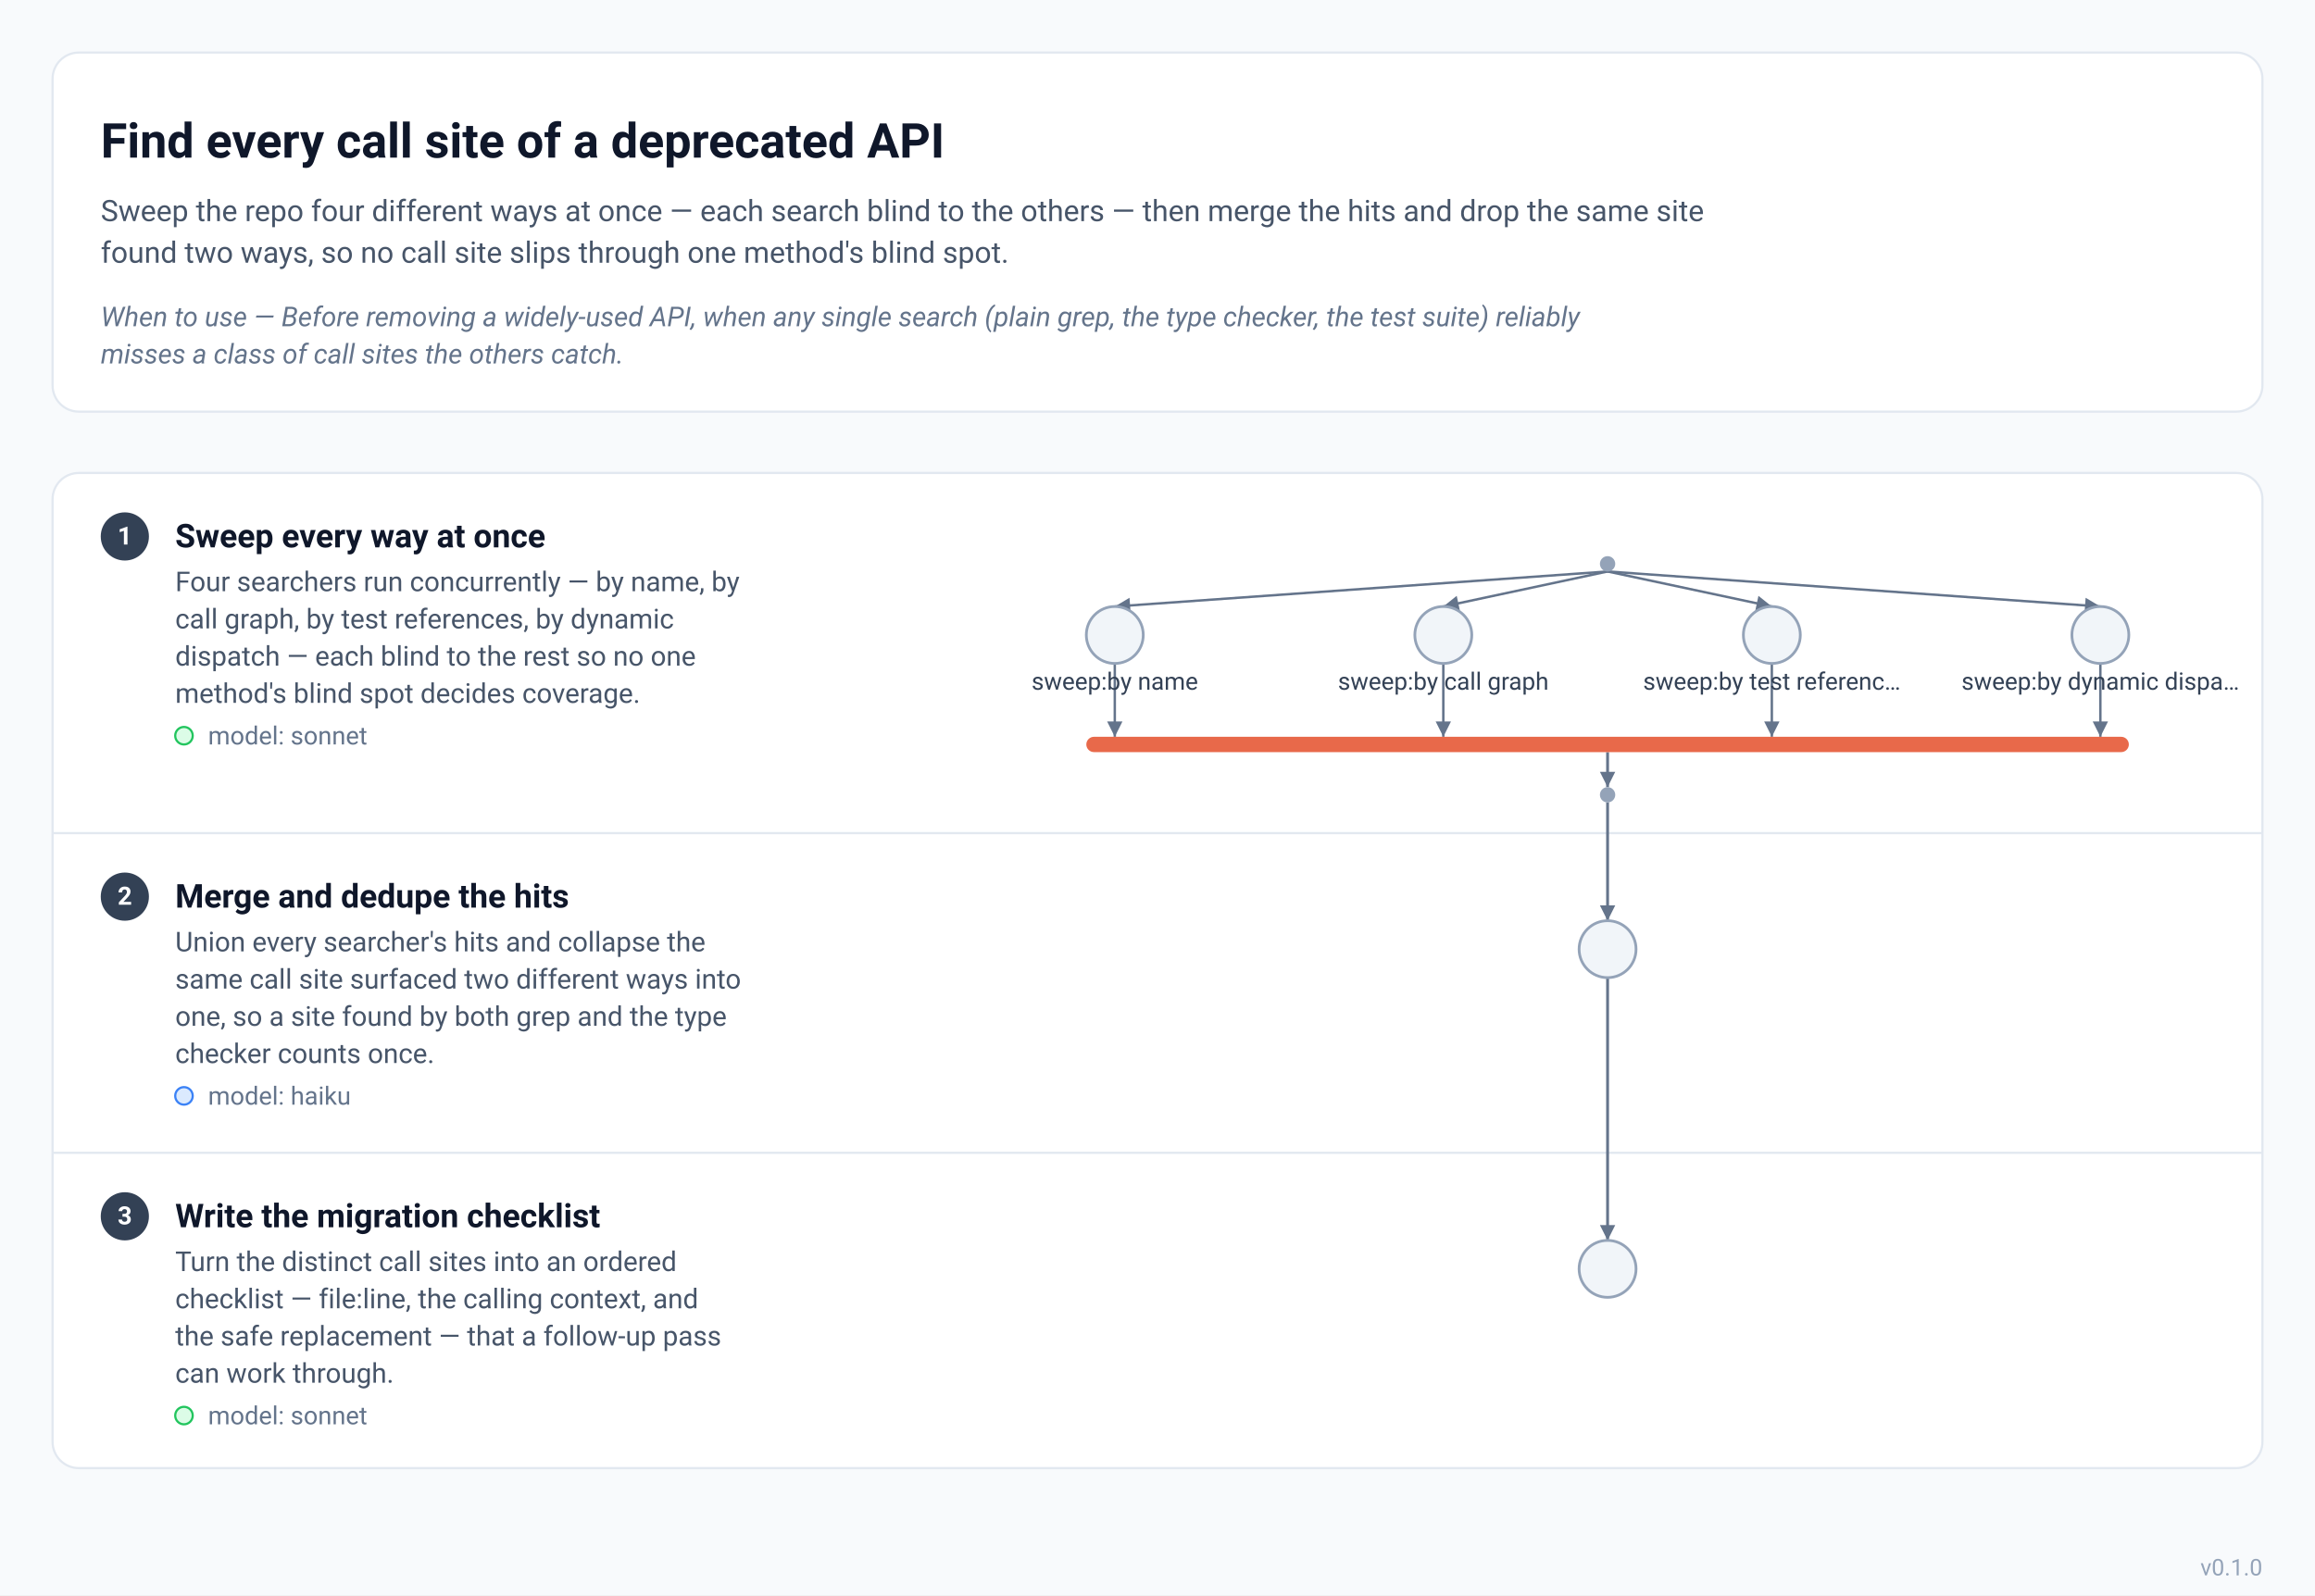
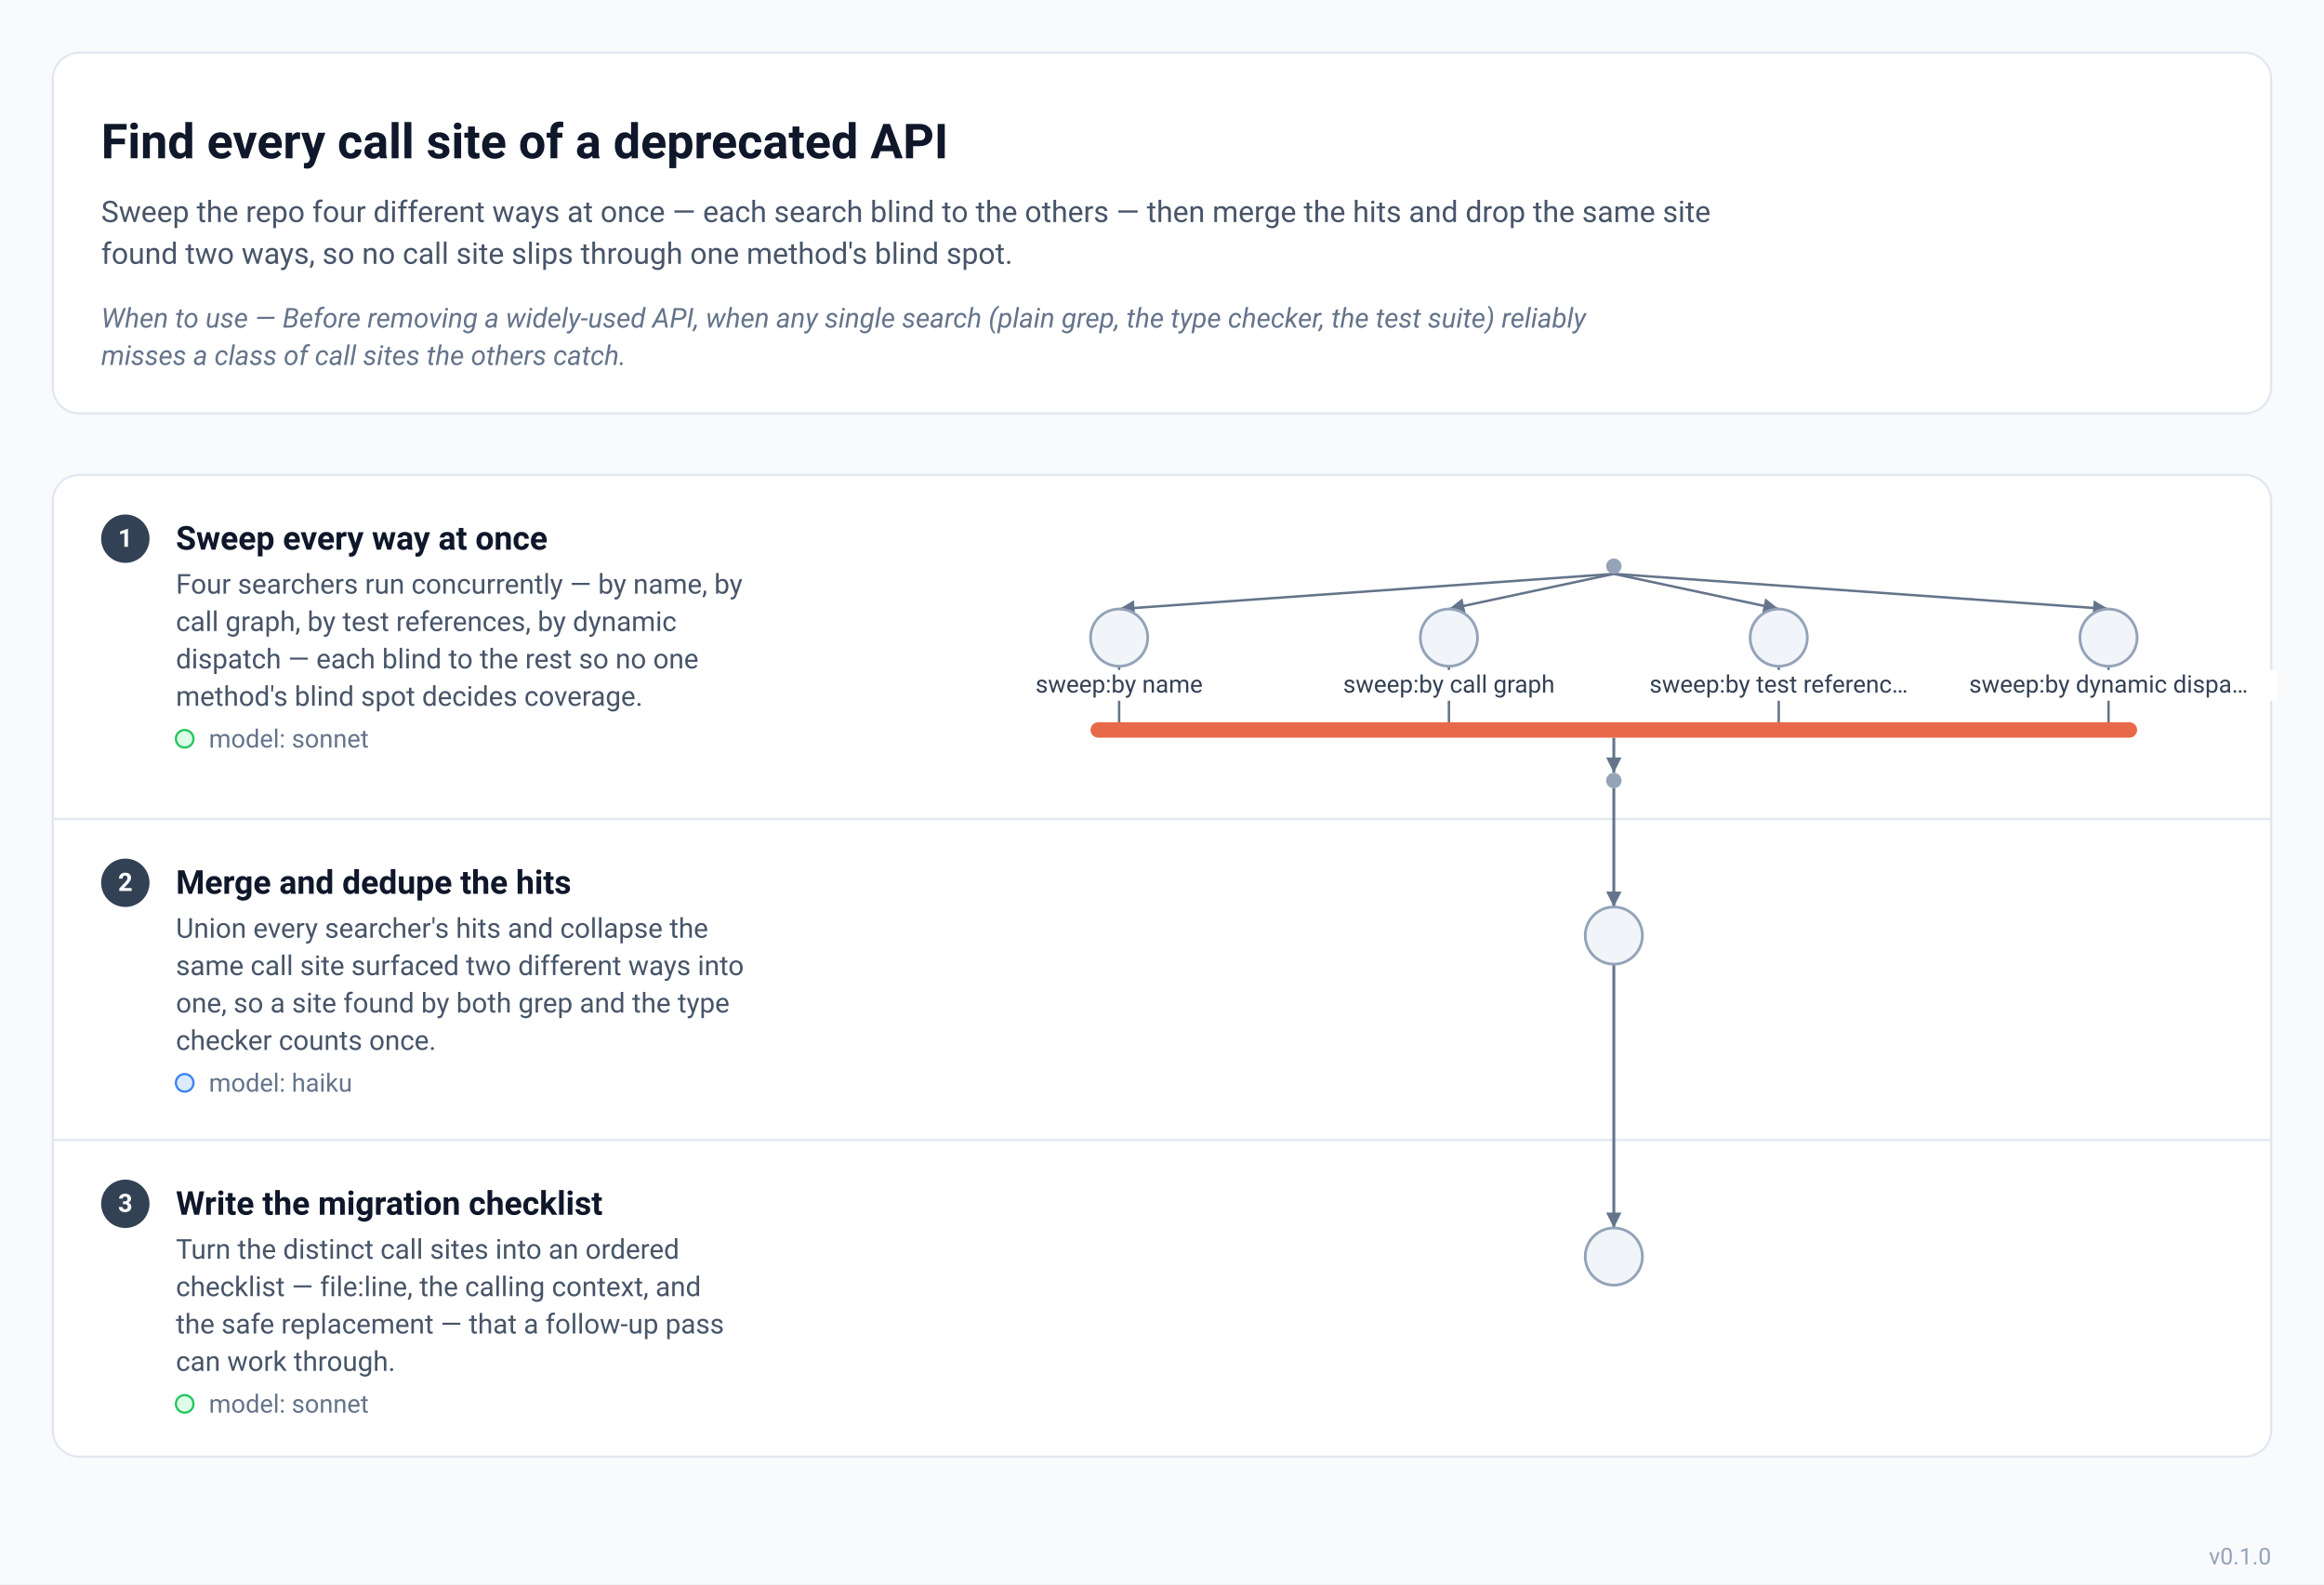
- <svg xmlns="http://www.w3.org/2000/svg" width="1057" height="728.5" viewBox="0 0 1057 728.5" font-family="-apple-system, BlinkMacSystemFont, 'Segoe UI', Roboto, Helvetica, Arial, sans-serif">
-   <rect width="1057" height="728.5" fill="#f8fafc" />
+ <svg xmlns="http://www.w3.org/2000/svg" width="1057" height="720.5" viewBox="0 0 1057 720.5" font-family="-apple-system, BlinkMacSystemFont, 'Segoe UI', Roboto, Helvetica, Arial, sans-serif">
+   <rect width="1057" height="720.5" fill="#f8fafc" />
  <g transform="translate(0 24)">
    <g class="header-card">
      <rect x="24" y="0" width="1009" height="164" rx="12" fill="#ffffff" stroke="#e2e8f0" stroke-width="1" />
      <text x="46" y="48" font-size="22" fill="#0f172a" font-weight="700">Find every call site of a deprecated API</text>
      <text x="46" y="77" font-size="13.5" fill="#475569">Sweep the repo four different ways at once — each search blind to the others — then merge the hits and drop the same site</text>
      <text x="46" y="96" font-size="13.5" fill="#475569">found two ways, so no call site slips through one method's blind spot.</text>
      <text x="46" y="125" font-size="12.5" fill="#64748b" font-style="italic">When to use — Before removing a widely-used API, when any single search (plain grep, the type checker, the test suite) reliably</text>
      <text x="46" y="142" font-size="12.5" fill="#64748b" font-style="italic">misses a class of call sites the others catch.</text>
    </g>
  </g>
  <g transform="translate(0 204)">
-     <rect x="24" y="12" width="1009" height="454.5" rx="12" fill="#ffffff" stroke="#e2e8f0" stroke-width="1" />
+     <rect x="24" y="12" width="1009" height="446.5" rx="12" fill="#ffffff" stroke="#e2e8f0" stroke-width="1" />
    <g class="swimlane" />
    <g class="swimlane">
-       <line x1="24" y1="176.5" x2="1033" y2="176.5" stroke="#e2e8f0" stroke-width="1" />
+       <line x1="24" y1="168.5" x2="1033" y2="168.5" stroke="#e2e8f0" stroke-width="1" />
    </g>
    <g class="swimlane">
-       <line x1="24" y1="322.5" x2="1033" y2="322.5" stroke="#e2e8f0" stroke-width="1" />
+       <line x1="24" y1="314.5" x2="1033" y2="314.5" stroke="#e2e8f0" stroke-width="1" />
    </g>
    <g transform="translate(0 12)">
      <g class="lane-label">
        <circle cx="57" cy="29" r="11" fill="#334155" />
        <text x="57" y="32.7" font-size="11.5" fill="#ffffff" font-weight="700" text-anchor="middle">1</text>
        <text x="80" y="34" font-size="15" fill="#0f172a" font-weight="700">Sweep every way at once</text>
        <text x="80" y="54" font-size="12.5" fill="#475569">Four searchers run concurrently — by name, by</text>
        <text x="80" y="71" font-size="12.5" fill="#475569">call graph, by test references, by dynamic</text>
        <text x="80" y="88" font-size="12.5" fill="#475569">dispatch — each blind to the rest so no one</text>
        <text x="80" y="105" font-size="12.5" fill="#475569">method's blind spot decides coverage.</text>
        <circle cx="84" cy="120" r="4" fill="#dcfce7" stroke="#22c55e" stroke-width="1" />
        <text x="95" y="124" font-size="11.5" fill="#64748b">model: sonnet</text>
      </g>
    </g>
-     <g transform="translate(0 176.5)">
+     <g transform="translate(0 168.5)">
      <g class="lane-label">
        <circle cx="57" cy="29" r="11" fill="#334155" />
        <text x="57" y="32.7" font-size="11.5" fill="#ffffff" font-weight="700" text-anchor="middle">2</text>
        <text x="80" y="34" font-size="15" fill="#0f172a" font-weight="700">Merge and dedupe the hits</text>
        <text x="80" y="54" font-size="12.5" fill="#475569">Union every searcher's hits and collapse the</text>
        <text x="80" y="71" font-size="12.5" fill="#475569">same call site surfaced two different ways into</text>
        <text x="80" y="88" font-size="12.5" fill="#475569">one, so a site found by both grep and the type</text>
        <text x="80" y="105" font-size="12.5" fill="#475569">checker counts once.</text>
        <circle cx="84" cy="120" r="4" fill="#dbeafe" stroke="#3b82f6" stroke-width="1" />
        <text x="95" y="124" font-size="11.5" fill="#64748b">model: haiku</text>
      </g>
    </g>
-     <g transform="translate(0 322.5)">
+     <g transform="translate(0 314.5)">
      <g class="lane-label">
        <circle cx="57" cy="29" r="11" fill="#334155" />
        <text x="57" y="32.7" font-size="11.5" fill="#ffffff" font-weight="700" text-anchor="middle">3</text>
        <text x="80" y="34" font-size="15" fill="#0f172a" font-weight="700">Write the migration checklist</text>
        <text x="80" y="54" font-size="12.5" fill="#475569">Turn the distinct call sites into an ordered</text>
        <text x="80" y="71" font-size="12.5" fill="#475569">checklist — file:line, the calling context, and</text>
        <text x="80" y="88" font-size="12.5" fill="#475569">the safe replacement — that a follow-up pass</text>
        <text x="80" y="105" font-size="12.5" fill="#475569">can work through.</text>
        <circle cx="84" cy="120" r="4" fill="#dcfce7" stroke="#22c55e" stroke-width="1" />
        <text x="95" y="124" font-size="11.5" fill="#64748b">model: sonnet</text>
      </g>
    </g>
    <g class="topology" transform="translate(430 0)">
      <g class="edge">
        <path d="M 304 57 L 79 73" fill="none" stroke="#64748b" stroke-width="1.1" />
        <polygon points="79,73 85.73,69.01 86.23,75.99" fill="#64748b" />
      </g>
      <g class="edge">
        <path d="M 304 57 L 229 73" fill="none" stroke="#64748b" stroke-width="1.1" />
        <polygon points="229,73 235.12,68.12 236.58,74.96" fill="#64748b" />
      </g>
      <g class="edge">
        <path d="M 304 57 L 379 73" fill="none" stroke="#64748b" stroke-width="1.1" />
        <polygon points="379,73 371.42,74.96 372.88,68.12" fill="#64748b" />
      </g>
      <g class="edge">
        <path d="M 304 57 L 529 73" fill="none" stroke="#64748b" stroke-width="1.1" />
        <polygon points="529,73 521.77,75.99 522.27,69.01" fill="#64748b" />
      </g>
      <g class="edge">
-         <path d="M 79 99 L 79 132.5" fill="none" stroke="#64748b" stroke-width="1.1" />
-         <polygon points="79,132.5 75.5,125.5 82.5,125.5" fill="#64748b" />
+         <path d="M 79 99 L 79 124.5" fill="none" stroke="#64748b" stroke-width="1.1" />
      </g>
      <g class="edge">
-         <path d="M 229 99 L 229 132.5" fill="none" stroke="#64748b" stroke-width="1.1" />
-         <polygon points="229,132.5 225.5,125.5 232.5,125.5" fill="#64748b" />
+         <path d="M 229 99 L 229 124.5" fill="none" stroke="#64748b" stroke-width="1.1" />
      </g>
      <g class="edge">
-         <path d="M 379 99 L 379 132.5" fill="none" stroke="#64748b" stroke-width="1.1" />
-         <polygon points="379,132.5 375.5,125.5 382.5,125.5" fill="#64748b" />
+         <path d="M 379 99 L 379 124.5" fill="none" stroke="#64748b" stroke-width="1.1" />
      </g>
      <g class="edge">
-         <path d="M 529 99 L 529 132.5" fill="none" stroke="#64748b" stroke-width="1.1" />
-         <polygon points="529,132.5 525.5,125.5 532.5,125.5" fill="#64748b" />
+         <path d="M 529 99 L 529 124.5" fill="none" stroke="#64748b" stroke-width="1.1" />
      </g>
      <g class="edge">
-         <path d="M 304 139.5 L 304 155.5" fill="none" stroke="#64748b" stroke-width="1.3" />
-         <polygon points="304,155.5 300.5,148.5 307.5,148.5" fill="#64748b" />
+         <path d="M 304 131.5 L 304 147.5" fill="none" stroke="#64748b" stroke-width="1.3" />
+         <polygon points="304,147.5 300.5,140.5 307.5,140.5" fill="#64748b" />
      </g>
      <g class="edge">
-         <path d="M 304 162.5 L 304 216.5" fill="none" stroke="#64748b" stroke-width="1.3" />
-         <polygon points="304,216.5 300.5,209.5 307.5,209.5" fill="#64748b" />
+         <path d="M 304 154.5 L 304 208.5" fill="none" stroke="#64748b" stroke-width="1.3" />
+         <polygon points="304,208.5 300.5,201.5 307.5,201.5" fill="#64748b" />
      </g>
      <g class="edge">
-         <path d="M 304 242.5 L 304 362.5" fill="none" stroke="#64748b" stroke-width="1.3" />
-         <polygon points="304,362.5 300.5,355.5 307.5,355.5" fill="#64748b" />
+         <path d="M 304 234.5 L 304 354.5" fill="none" stroke="#64748b" stroke-width="1.3" />
+         <polygon points="304,354.5 300.5,347.5 307.5,347.5" fill="#64748b" />
      </g>
      <circle class="hub" cx="304" cy="53.5" r="3.5" fill="#94a3b8" />
      <g class="agent-node">
        <circle cx="79" cy="86" r="13" fill="#f1f5f9" stroke="#94a3b8" stroke-width="1.25" />
+         <rect x="34.53" y="100.7" width="88.94" height="14" fill="#ffffff" />
        <text x="79" y="111" font-size="11" fill="#334155" text-anchor="middle">sweep:by name</text>
      </g>
      <g class="agent-node">
        <circle cx="229" cy="86" r="13" fill="#f1f5f9" stroke="#94a3b8" stroke-width="1.25" />
+         <rect x="165.39" y="100.7" width="127.22" height="14" fill="#ffffff" />
        <text x="229" y="111" font-size="11" fill="#334155" text-anchor="middle">sweep:by call graph</text>
      </g>
      <g class="agent-node">
        <circle cx="379" cy="86" r="13" fill="#f1f5f9" stroke="#94a3b8" stroke-width="1.25" />
+         <rect x="302.63" y="100.7" width="152.74" height="14" fill="#ffffff" />
        <text x="379" y="111" font-size="11" fill="#334155" text-anchor="middle">sweep:by test referenc…</text>
      </g>
      <g class="agent-node">
        <circle cx="529" cy="86" r="13" fill="#f1f5f9" stroke="#94a3b8" stroke-width="1.25" />
+         <rect x="452.63" y="100.7" width="152.74" height="14" fill="#ffffff" />
        <text x="529" y="111" font-size="11" fill="#334155" text-anchor="middle">sweep:by dynamic dispa…</text>
      </g>
-       <rect class="barrier" x="66" y="132.5" width="476" height="7" rx="3.5" fill="#e8694a" />
-       <circle class="hub" cx="304" cy="159" r="3.5" fill="#94a3b8" />
+       <rect class="barrier" x="66" y="124.5" width="476" height="7" rx="3.5" fill="#e8694a" />
+       <circle class="hub" cx="304" cy="151" r="3.5" fill="#94a3b8" />
      <g class="agent-node">
-         <circle cx="304" cy="229.5" r="13" fill="#f1f5f9" stroke="#94a3b8" stroke-width="1.25" />
+         <circle cx="304" cy="221.5" r="13" fill="#f1f5f9" stroke="#94a3b8" stroke-width="1.25" />
      </g>
      <g class="agent-node">
-         <circle cx="304" cy="375.5" r="13" fill="#f1f5f9" stroke="#94a3b8" stroke-width="1.25" />
+         <circle cx="304" cy="367.5" r="13" fill="#f1f5f9" stroke="#94a3b8" stroke-width="1.25" />
      </g>
    </g>
  </g>
  <g class="provenance">
-     <text x="1033" y="719.5" font-size="10.5" fill="#94a3b8" text-anchor="end">v0.1.0</text>
+     <text x="1033" y="711.5" font-size="10.5" fill="#94a3b8" text-anchor="end">v0.1.0</text>
  </g>
</svg>
